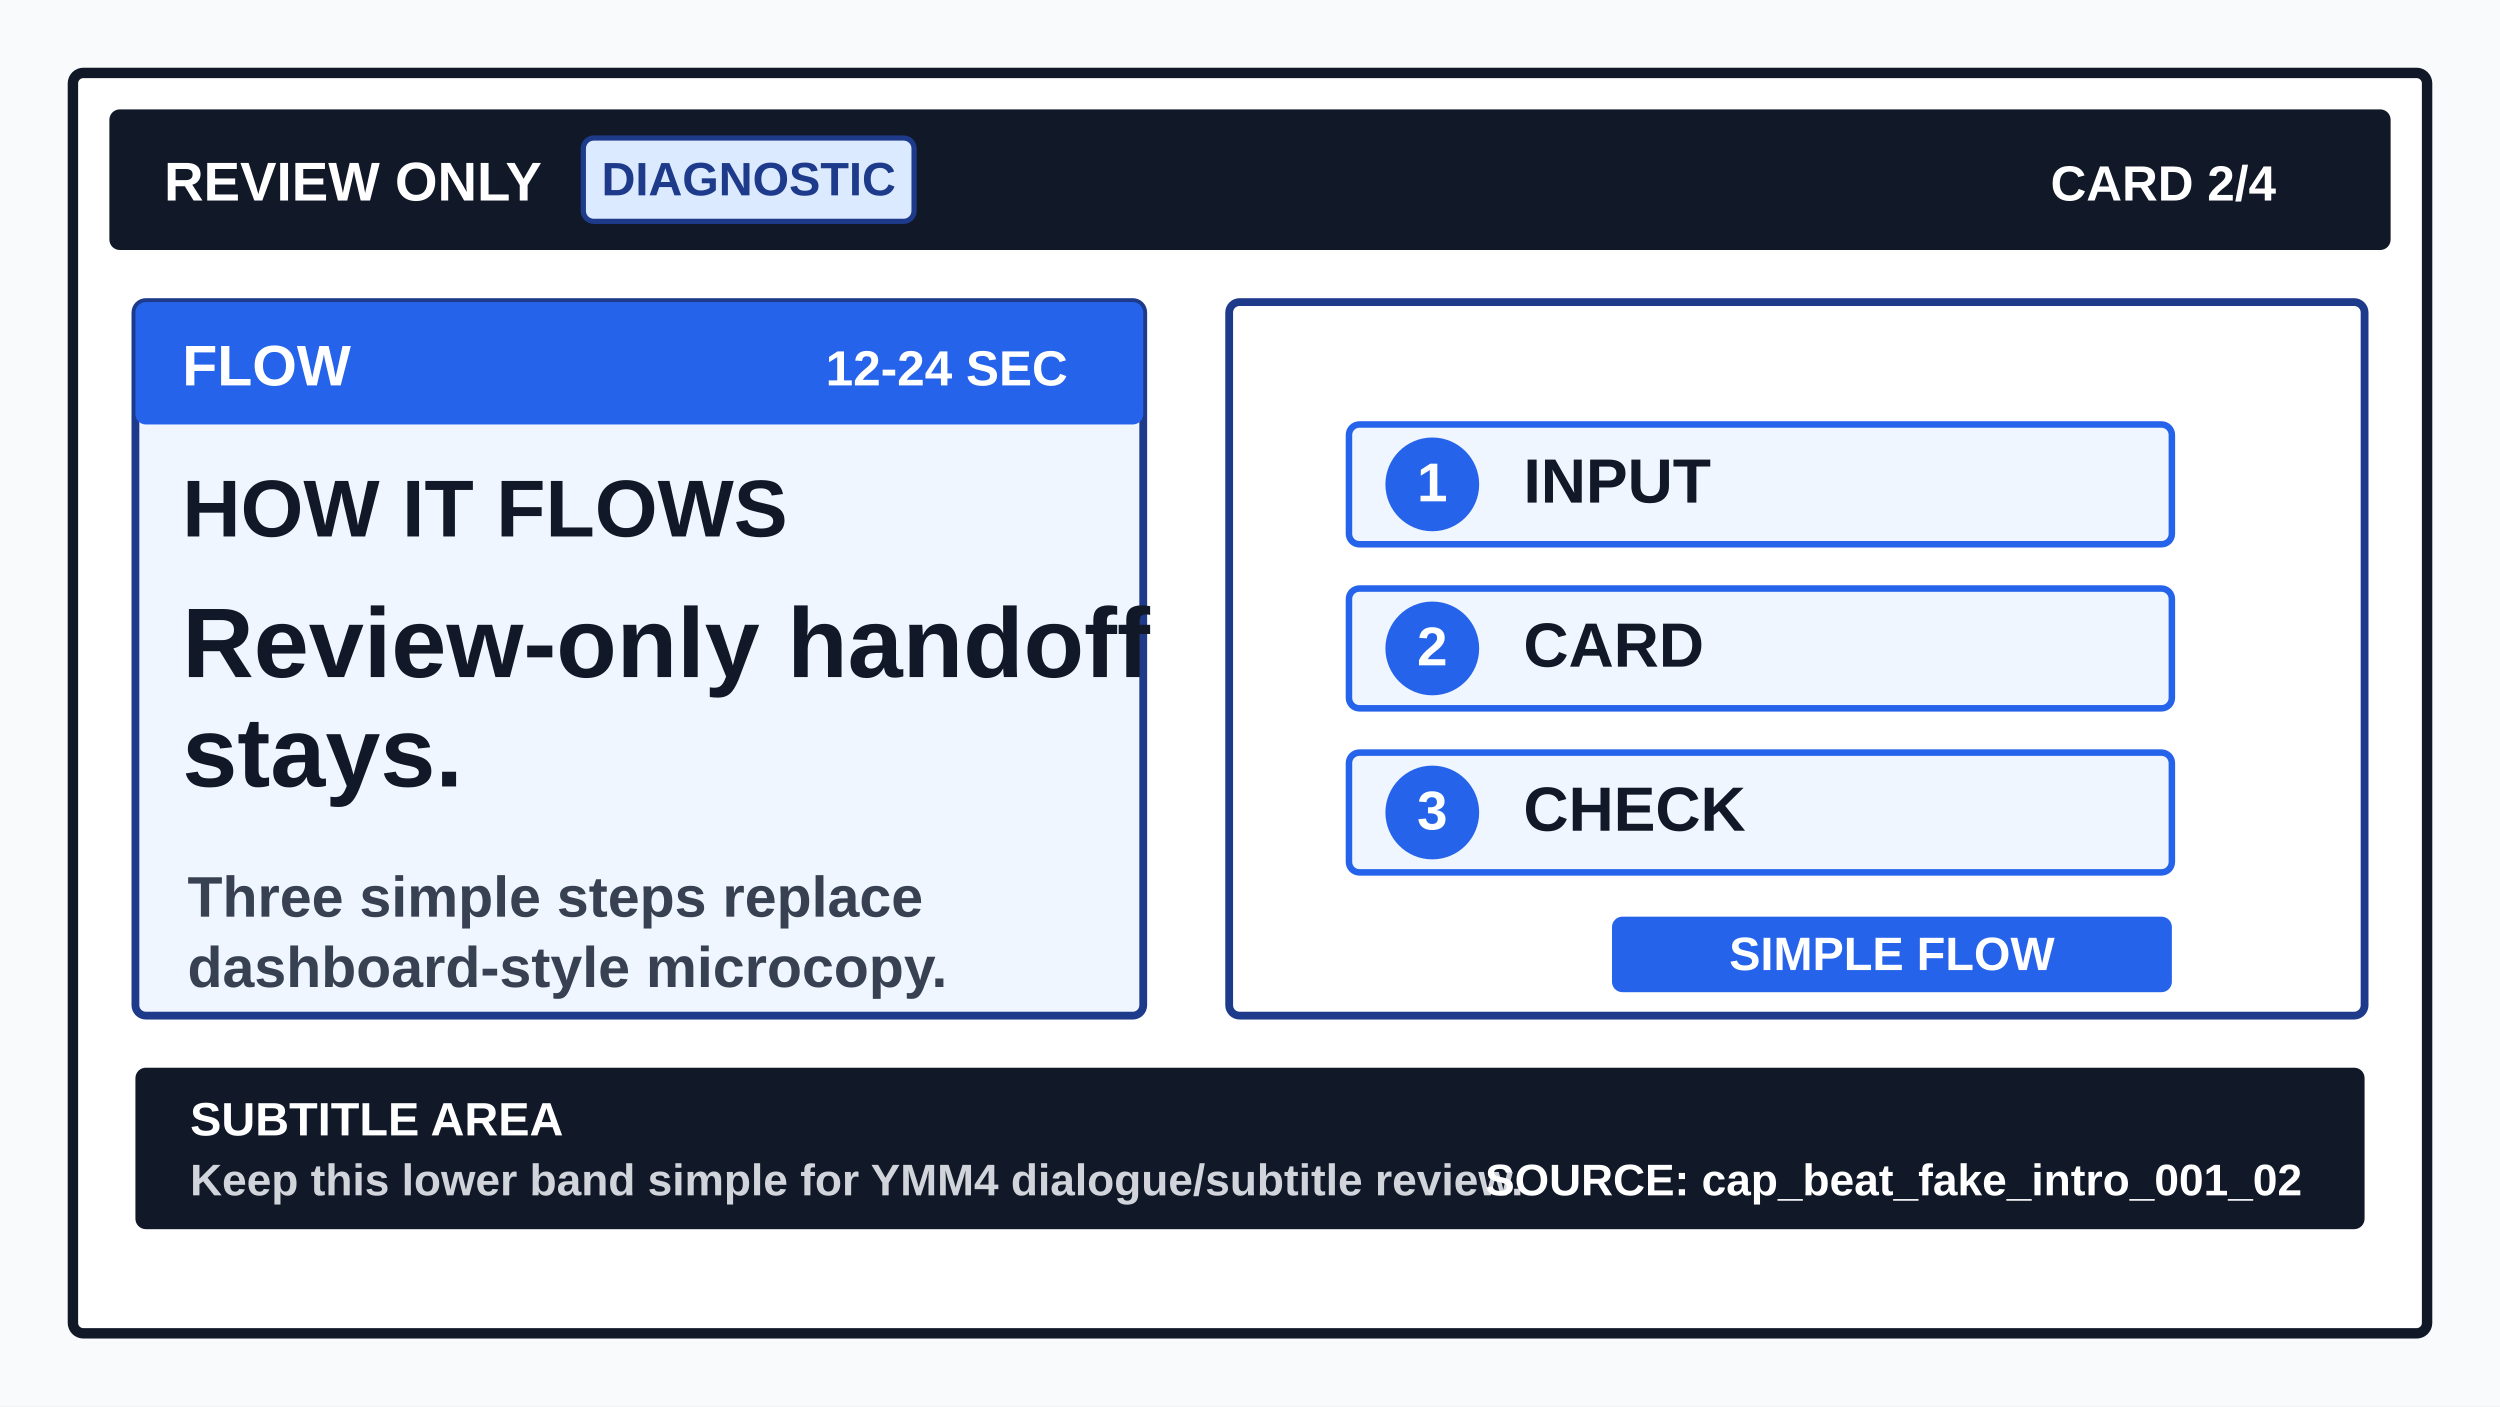
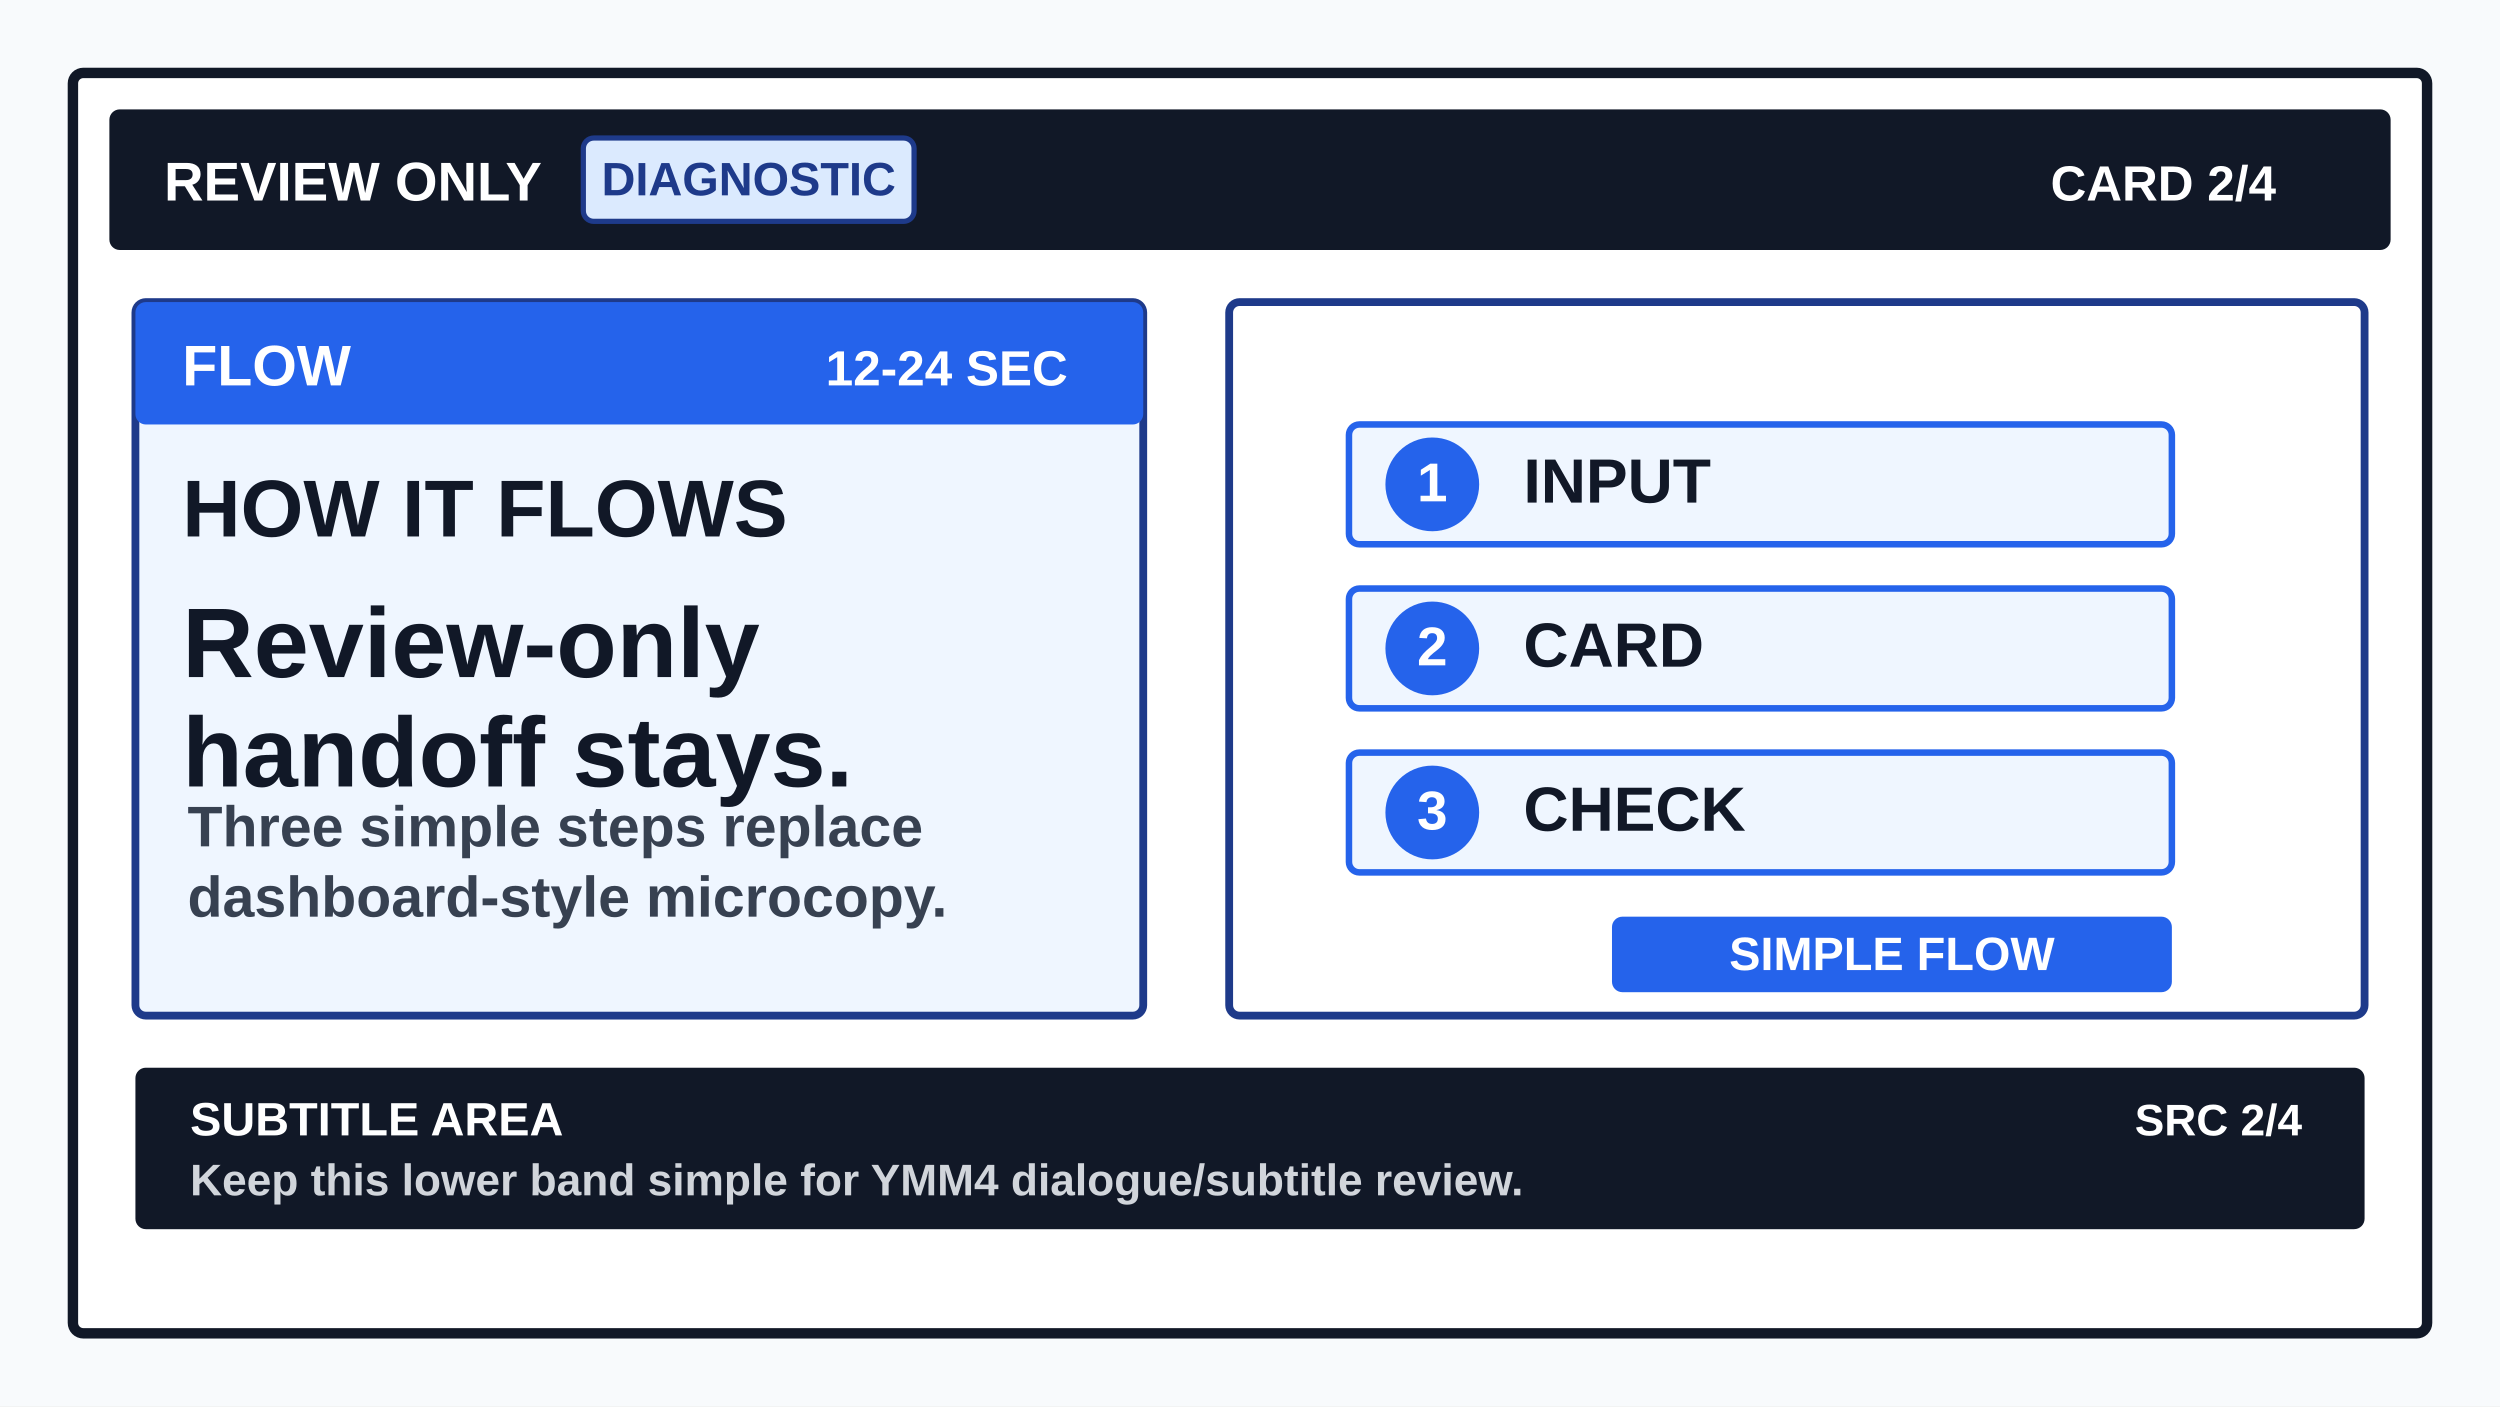
<svg xmlns="http://www.w3.org/2000/svg" width="1920" height="1080" viewBox="0 0 1920 1080" role="img" aria-label="HOW IT FLOWS" data-refinement="audience-fit-v1" data-role="handoff_process" data-motif="simple_process_steps" data-audience-fit="familiar_youtube_explainer">
  <rect x="0" y="0" width="1920" height="1080" fill="#F8FAFC" />
  <rect x="56" y="56" width="1808" height="968" rx="8" fill="#FFFFFF" stroke="#111827" stroke-width="8" />
  <rect x="84" y="84" width="1752" height="108" rx="8" fill="#111827" />
  <text x="126" y="154" font-family="Arial, Helvetica, sans-serif" font-size="42" font-weight="800" fill="#FFFFFF">REVIEW ONLY</text>
  <rect x="448" y="106" width="254" height="64" rx="8" fill="#DBEAFE" stroke="#1E3A8A" stroke-width="4" />
  <text x="575" y="150" text-anchor="middle" font-family="Arial, Helvetica, sans-serif" font-size="36" font-weight="800" fill="#1E3A8A">DIAGNOSTIC</text>
  <text x="1748" y="154" text-anchor="end" font-family="Arial, Helvetica, sans-serif" font-size="38" font-weight="800" fill="#FFFFFF">CARD 2/4</text>
  <rect x="104" y="232" width="774" height="548" rx="8" fill="#EFF6FF" stroke="#1E3A8A" stroke-width="6" />
  <rect x="104" y="232" width="774" height="94" rx="8" fill="#2563EB" />
  <text x="140" y="296" font-family="Arial, Helvetica, sans-serif" font-size="44" font-weight="800" fill="#FFFFFF">FLOW</text>
  <text x="820" y="296" text-anchor="end" font-family="Arial, Helvetica, sans-serif" font-size="38" font-weight="800" fill="#FFFFFF">12-24 SEC</text>
  <text x="140" y="412" font-family="Arial, Helvetica, sans-serif" font-size="62" font-weight="800" fill="#111827">HOW IT FLOWS</text>
-   <text x="140" y="520" font-family="Arial, Helvetica, sans-serif" font-size="76" font-weight="800" fill="#111827">Review-only handoff</text>
-   <text x="140" y="604" font-family="Arial, Helvetica, sans-serif" font-size="76" font-weight="800" fill="#111827">stays.</text>
-   <text x="144" y="704" font-family="Arial, Helvetica, sans-serif" font-size="44" font-weight="700" fill="#374151">Three simple steps replace</text>
-   <text x="144" y="758" font-family="Arial, Helvetica, sans-serif" font-size="44" font-weight="700" fill="#374151">dashboard-style microcopy.</text>
+   <text x="140" y="520" font-family="Arial, Helvetica, sans-serif" font-size="76" font-weight="800" fill="#111827">Review-only</text>
+   <text x="140" y="604" font-family="Arial, Helvetica, sans-serif" font-size="76" font-weight="800" fill="#111827">handoff stays.</text>
+   <text x="144" y="650" font-family="Arial, Helvetica, sans-serif" font-size="44" font-weight="700" fill="#374151">Three simple steps replace</text>
+   <text x="144" y="704" font-family="Arial, Helvetica, sans-serif" font-size="44" font-weight="700" fill="#374151">dashboard-style microcopy.</text>
  <rect x="944" y="232" width="872" height="548" rx="8" fill="#FFFFFF" stroke="#1E3A8A" stroke-width="6" />
  <rect x="1036" y="326" width="632" height="92" rx="8" fill="#EFF6FF" stroke="#2563EB" stroke-width="5" />
  <circle cx="1100" cy="372" r="36" fill="#2563EB" />
  <text x="1100" y="385" text-anchor="middle" font-family="Arial, Helvetica, sans-serif" font-size="42" font-weight="800" fill="#FFFFFF">1</text>
  <text x="1170" y="386" font-family="Arial, Helvetica, sans-serif" font-size="48" font-weight="800" fill="#111827">INPUT</text>
  <rect x="1036" y="452" width="632" height="92" rx="8" fill="#EFF6FF" stroke="#2563EB" stroke-width="5" />
  <circle cx="1100" cy="498" r="36" fill="#2563EB" />
  <text x="1100" y="511" text-anchor="middle" font-family="Arial, Helvetica, sans-serif" font-size="42" font-weight="800" fill="#FFFFFF">2</text>
  <text x="1170" y="512" font-family="Arial, Helvetica, sans-serif" font-size="48" font-weight="800" fill="#111827">CARD</text>
  <rect x="1036" y="578" width="632" height="92" rx="8" fill="#EFF6FF" stroke="#2563EB" stroke-width="5" />
  <circle cx="1100" cy="624" r="36" fill="#2563EB" />
  <text x="1100" y="637" text-anchor="middle" font-family="Arial, Helvetica, sans-serif" font-size="42" font-weight="800" fill="#FFFFFF">3</text>
  <text x="1170" y="638" font-family="Arial, Helvetica, sans-serif" font-size="48" font-weight="800" fill="#111827">CHECK</text>
  <rect x="1238" y="704" width="430" height="58" rx="8" fill="#2563EB" />
  <text x="1453" y="745" text-anchor="middle" font-family="Arial, Helvetica, sans-serif" font-size="36" font-weight="800" fill="#FFFFFF">SIMPLE FLOW</text>
  <rect x="104" y="820" width="1712" height="124" rx="8" fill="#111827" />
  <text x="146" y="872" font-family="Arial, Helvetica, sans-serif" font-size="36" font-weight="800" fill="#FFFFFF">SUBTITLE AREA</text>
  <text x="146" y="918" font-family="Arial, Helvetica, sans-serif" font-size="34" font-weight="700" fill="#D1D5DB">Keep this lower band simple for YMM4 dialogue/subtitle review.</text>
-   <text x="1768" y="918" text-anchor="end" font-family="Arial, Helvetica, sans-serif" font-size="34" font-weight="800" fill="#FFFFFF">SOURCE: cap_beat_fake_intro_001_02</text>
+   <text x="1768" y="872" text-anchor="end" font-family="Arial, Helvetica, sans-serif" font-size="34" font-weight="800" fill="#FFFFFF">SRC 2/4</text>
</svg>
